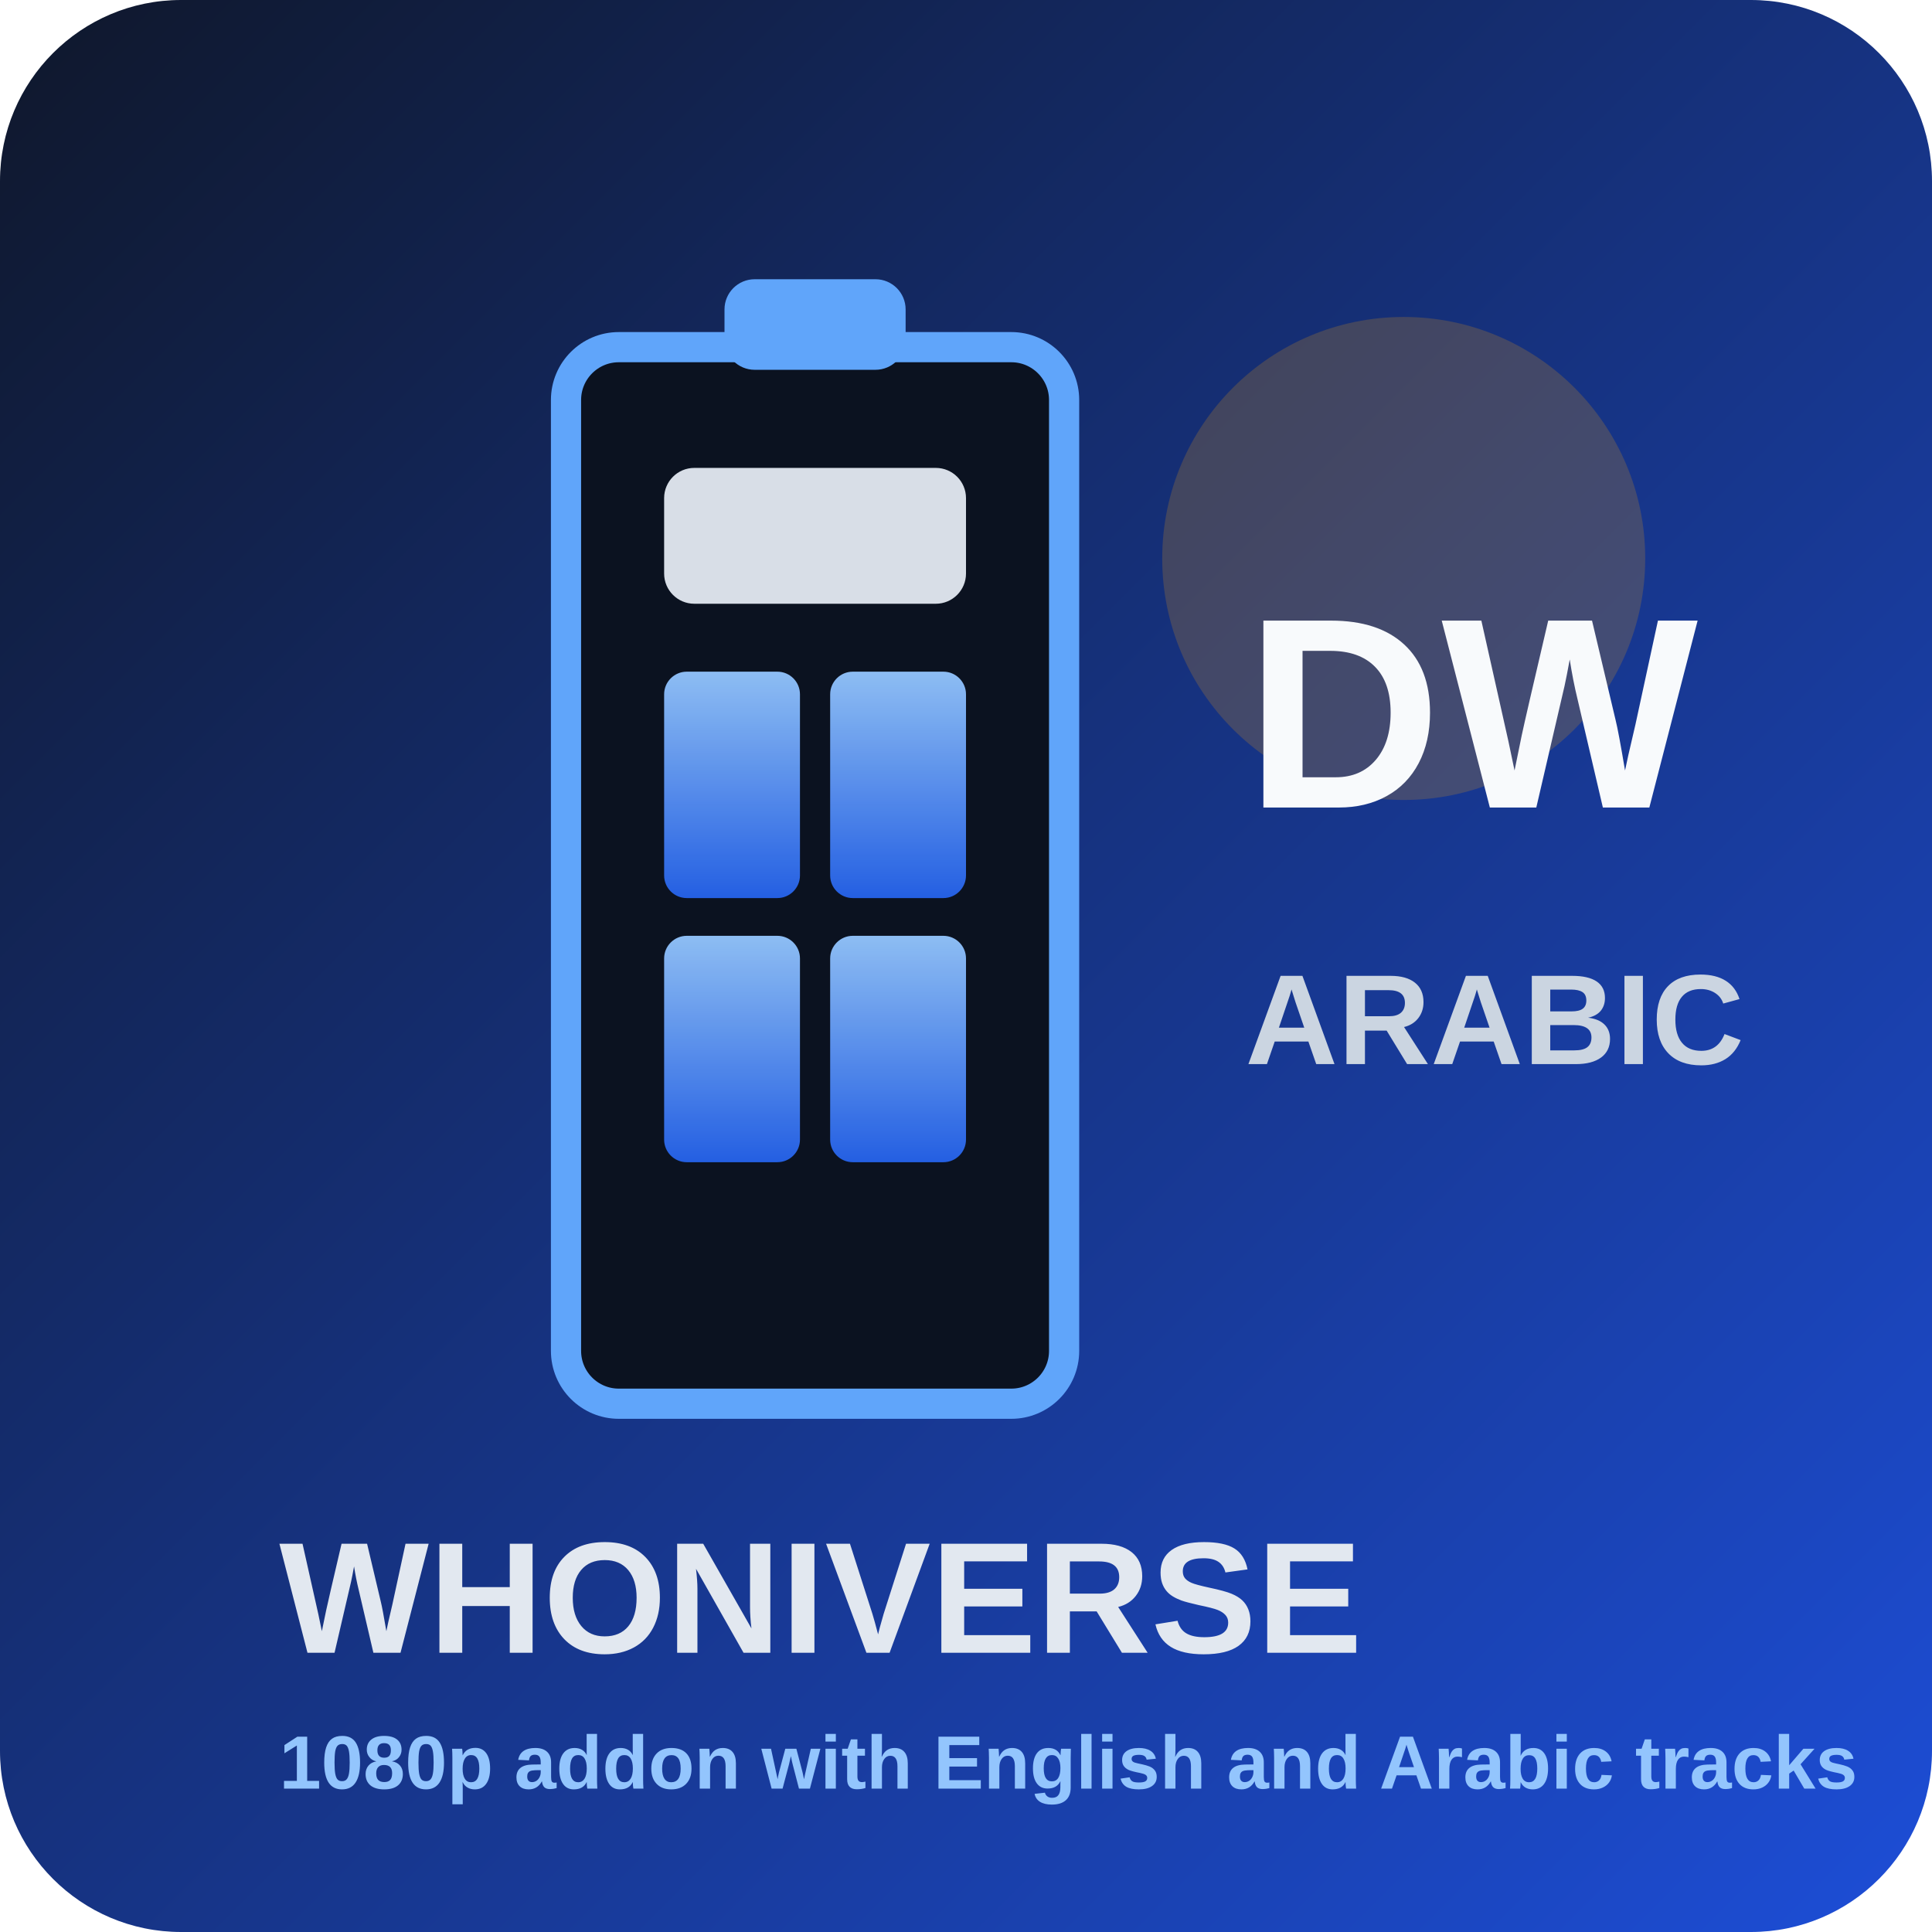
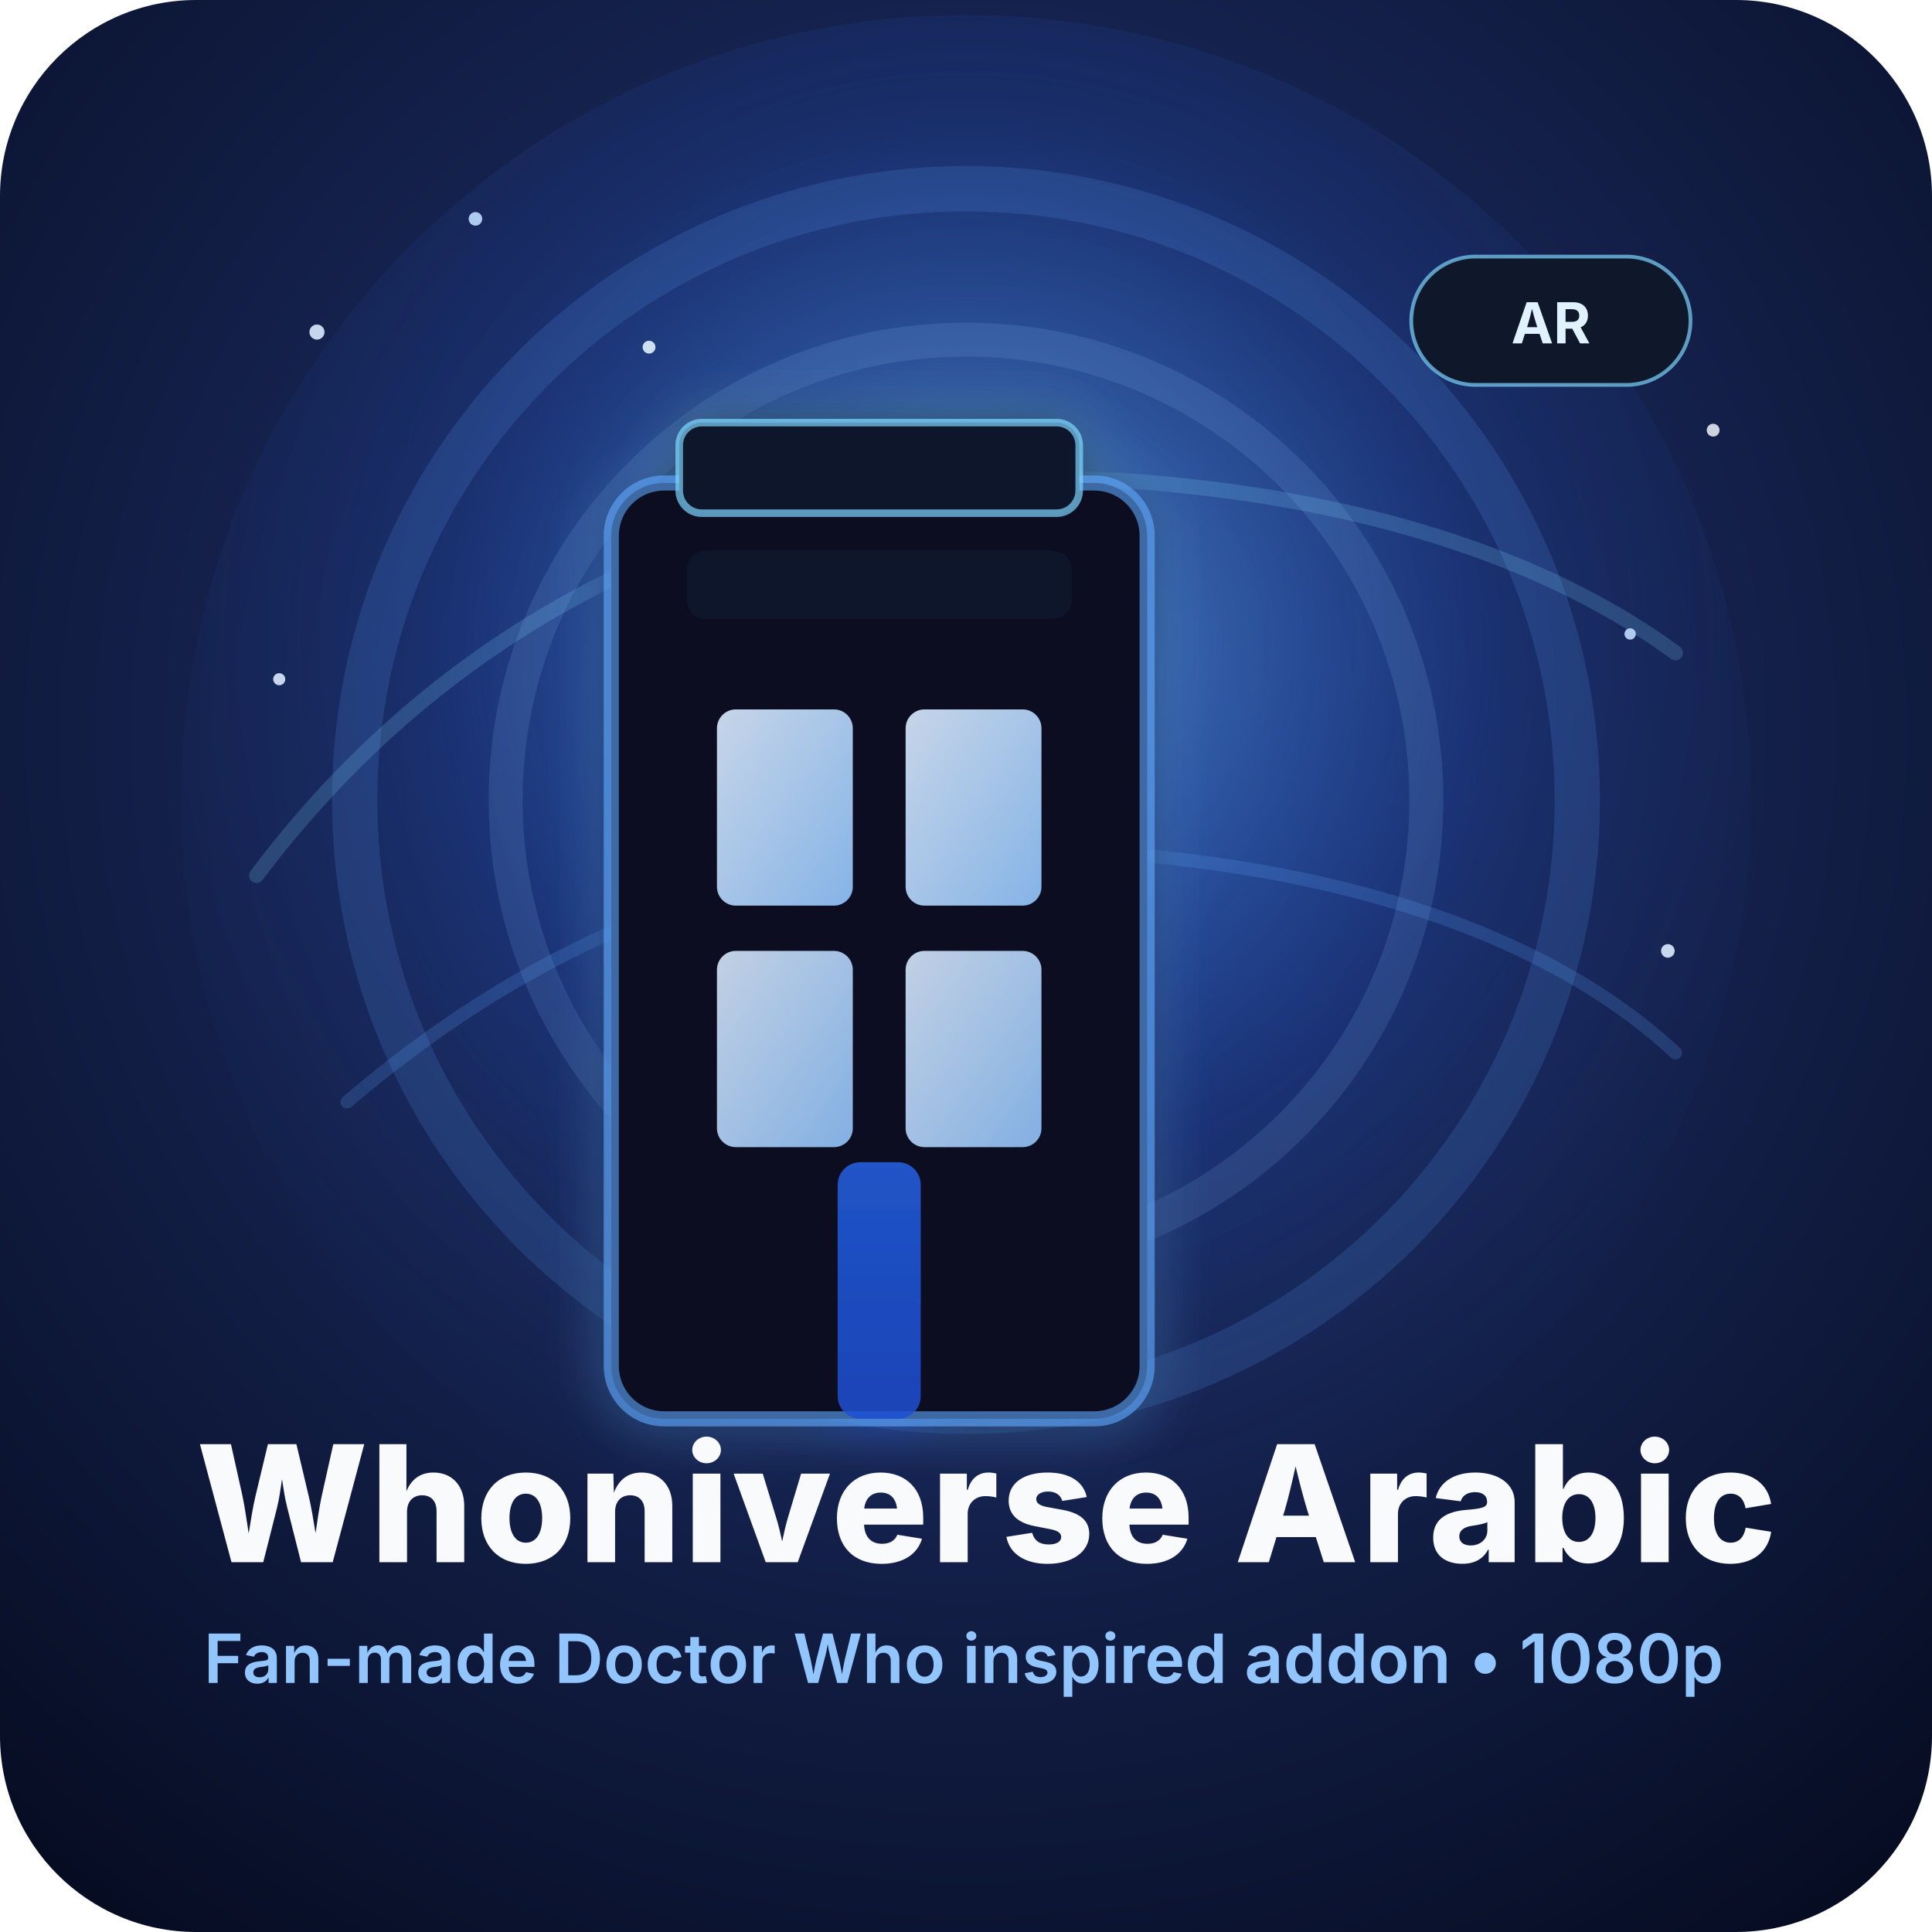
- <svg xmlns="http://www.w3.org/2000/svg" viewBox="0 0 512 512" role="img" aria-label="Whoniverse Arabic logo">
+ <svg xmlns="http://www.w3.org/2000/svg" viewBox="0 0 512 512" role="img" aria-label="Whoniverse Arabic fan-made logo">
  <defs>
-     <linearGradient id="bg" x1="0" y1="0" x2="1" y2="1">
-       <stop offset="0%" stop-color="#0f172a" />
+     <radialGradient id="space" cx="50%" cy="38%" r="78%">
+       <stop offset="0%" stop-color="#1e3a8a" />
+       <stop offset="40%" stop-color="#172554" />
+       <stop offset="100%" stop-color="#050b1f" />
+     </radialGradient>
+     <radialGradient id="vortexCore" cx="50%" cy="40%" r="62%">
+       <stop offset="0%" stop-color="#7dd3fc" stop-opacity="0.58" />
+       <stop offset="55%" stop-color="#2563eb" stop-opacity="0.14" />
+       <stop offset="100%" stop-color="#1e3a8a" stop-opacity="0" />
+     </radialGradient>
+     <linearGradient id="tardisBody" x1="0" y1="0" x2="0" y2="1">
+       <stop offset="0%" stop-color="#2563eb" />
      <stop offset="100%" stop-color="#1d4ed8" />
    </linearGradient>
-     <linearGradient id="panel" x1="0" y1="0" x2="0" y2="1">
-       <stop offset="0%" stop-color="#93c5fd" />
-       <stop offset="100%" stop-color="#2563eb" />
+     <linearGradient id="windowGlow" x1="0" y1="0" x2="1" y2="1">
+       <stop offset="0%" stop-color="#dbeafe" />
+       <stop offset="100%" stop-color="#93c5fd" />
    </linearGradient>
+     <filter id="softGlow" x="-40%" y="-40%" width="180%" height="180%">
+       <feGaussianBlur stdDeviation="7" result="blur" />
+       <feMerge>
+         <feMergeNode in="blur" />
+         <feMergeNode in="SourceGraphic" />
+       </feMerge>
+     </filter>
  </defs>
-   <rect width="512" height="512" rx="48" fill="url(#bg)" />
-   <rect x="150" y="92" width="132" height="280" rx="14" fill="#0b1220" stroke="#60a5fa" stroke-width="8" />
-   <rect x="176" y="124" width="80" height="36" rx="8" fill="#e2e8f0" opacity="0.95" />
-   <rect x="176" y="178" width="36" height="60" rx="6" fill="url(#panel)" opacity="0.95" />
-   <rect x="220" y="178" width="36" height="60" rx="6" fill="url(#panel)" opacity="0.95" />
-   <rect x="176" y="248" width="36" height="60" rx="6" fill="url(#panel)" opacity="0.95" />
-   <rect x="220" y="248" width="36" height="60" rx="6" fill="url(#panel)" opacity="0.95" />
-   <rect x="192" y="74" width="48" height="24" rx="8" fill="#60a5fa" />
-   <circle cx="372" cy="148" r="64" fill="#f59e0b" opacity="0.2" />
-   <text x="330" y="214" fill="#f8fafc" font-family="Arial, sans-serif" font-size="72" font-weight="700">DW</text>
-   <text x="330" y="282" fill="#cbd5e1" font-family="Arial, sans-serif" font-size="34" font-weight="700">ARABIC</text>
-   <text x="74" y="438" fill="#e2e8f0" font-family="Arial, sans-serif" font-size="42" font-weight="700">WHONIVERSE</text>
-   <text x="74" y="474" fill="#93c5fd" font-family="Arial, sans-serif" font-size="20" font-weight="600">1080p addon with English and Arabic tracks</text>
+   <rect width="512" height="512" rx="52" fill="url(#space)" />
+   <circle cx="256" cy="212" r="208" fill="url(#vortexCore)" />
+   <circle cx="256" cy="212" r="162" fill="none" stroke="#60a5fa" stroke-opacity="0.16" stroke-width="12" />
+   <circle cx="256" cy="212" r="122" fill="none" stroke="#93c5fd" stroke-opacity="0.14" stroke-width="9" />
+   <path d="M68 232c57-76 146-115 248-103 55 6 98 22 128 44" fill="none" stroke="#7dd3fc" stroke-opacity="0.2" stroke-width="4" stroke-linecap="round" />
+   <path d="M92 292c61-52 127-73 214-65 60 6 108 24 138 52" fill="none" stroke="#60a5fa" stroke-opacity="0.2" stroke-width="3.5" stroke-linecap="round" />
+   <g opacity="0.9">
+     <circle cx="84" cy="88" r="2" fill="#dbeafe" />
+     <circle cx="126" cy="58" r="1.8" fill="#bfdbfe" />
+     <circle cx="172" cy="92" r="1.7" fill="#e0f2fe" />
+     <circle cx="418" cy="74" r="1.9" fill="#dbeafe" />
+     <circle cx="454" cy="114" r="1.7" fill="#e2e8f0" />
+     <circle cx="432" cy="168" r="1.5" fill="#bfdbfe" />
+     <circle cx="74" cy="180" r="1.6" fill="#dbeafe" />
+     <circle cx="442" cy="252" r="1.8" fill="#dbeafe" />
+   </g>
+   <g transform="translate(162,112)" filter="url(#softGlow)">
+     <rect x="0" y="16" width="142" height="248" rx="14" fill="#0b1123" stroke="#60a5fa" stroke-opacity="0.6" stroke-width="4" />
+     <rect x="18" y="0" width="106" height="24" rx="6" fill="#0f172a" stroke="#7dd3fc" stroke-opacity="0.7" stroke-width="2" />
+     <rect x="20" y="34" width="102" height="18" rx="5" fill="#0b132b" />
+     <rect x="28" y="76" width="36" height="52" rx="5" fill="url(#windowGlow)" opacity="0.9" />
+     <rect x="78" y="76" width="36" height="52" rx="5" fill="url(#windowGlow)" opacity="0.9" />
+     <rect x="28" y="140" width="36" height="52" rx="5" fill="url(#windowGlow)" opacity="0.88" />
+     <rect x="78" y="140" width="36" height="52" rx="5" fill="url(#windowGlow)" opacity="0.88" />
+     <rect x="60" y="196" width="22" height="68" rx="6" fill="url(#tardisBody)" opacity="0.82" />
+   </g>
+   <g transform="translate(374,68)">
+     <rect width="74" height="34" rx="17" fill="#0f172a" stroke="#7dd3fc" stroke-opacity="0.7" />
+     <text x="37" y="23" text-anchor="middle" font-family="Inter,Segoe UI,Arial,sans-serif" font-size="15" font-weight="700" fill="#e0f2fe">AR</text>
+   </g>
+   <text x="52" y="414" font-family="Inter,Segoe UI,Arial,sans-serif" font-size="43" font-weight="800" fill="#f8fafc" letter-spacing="0.6">Whoniverse Arabic</text>
+   <text x="54" y="446" font-family="Inter,Segoe UI,Arial,sans-serif" font-size="18" font-weight="600" fill="#93c5fd">Fan-made Doctor Who inspired addon • 1080p</text>
</svg>
